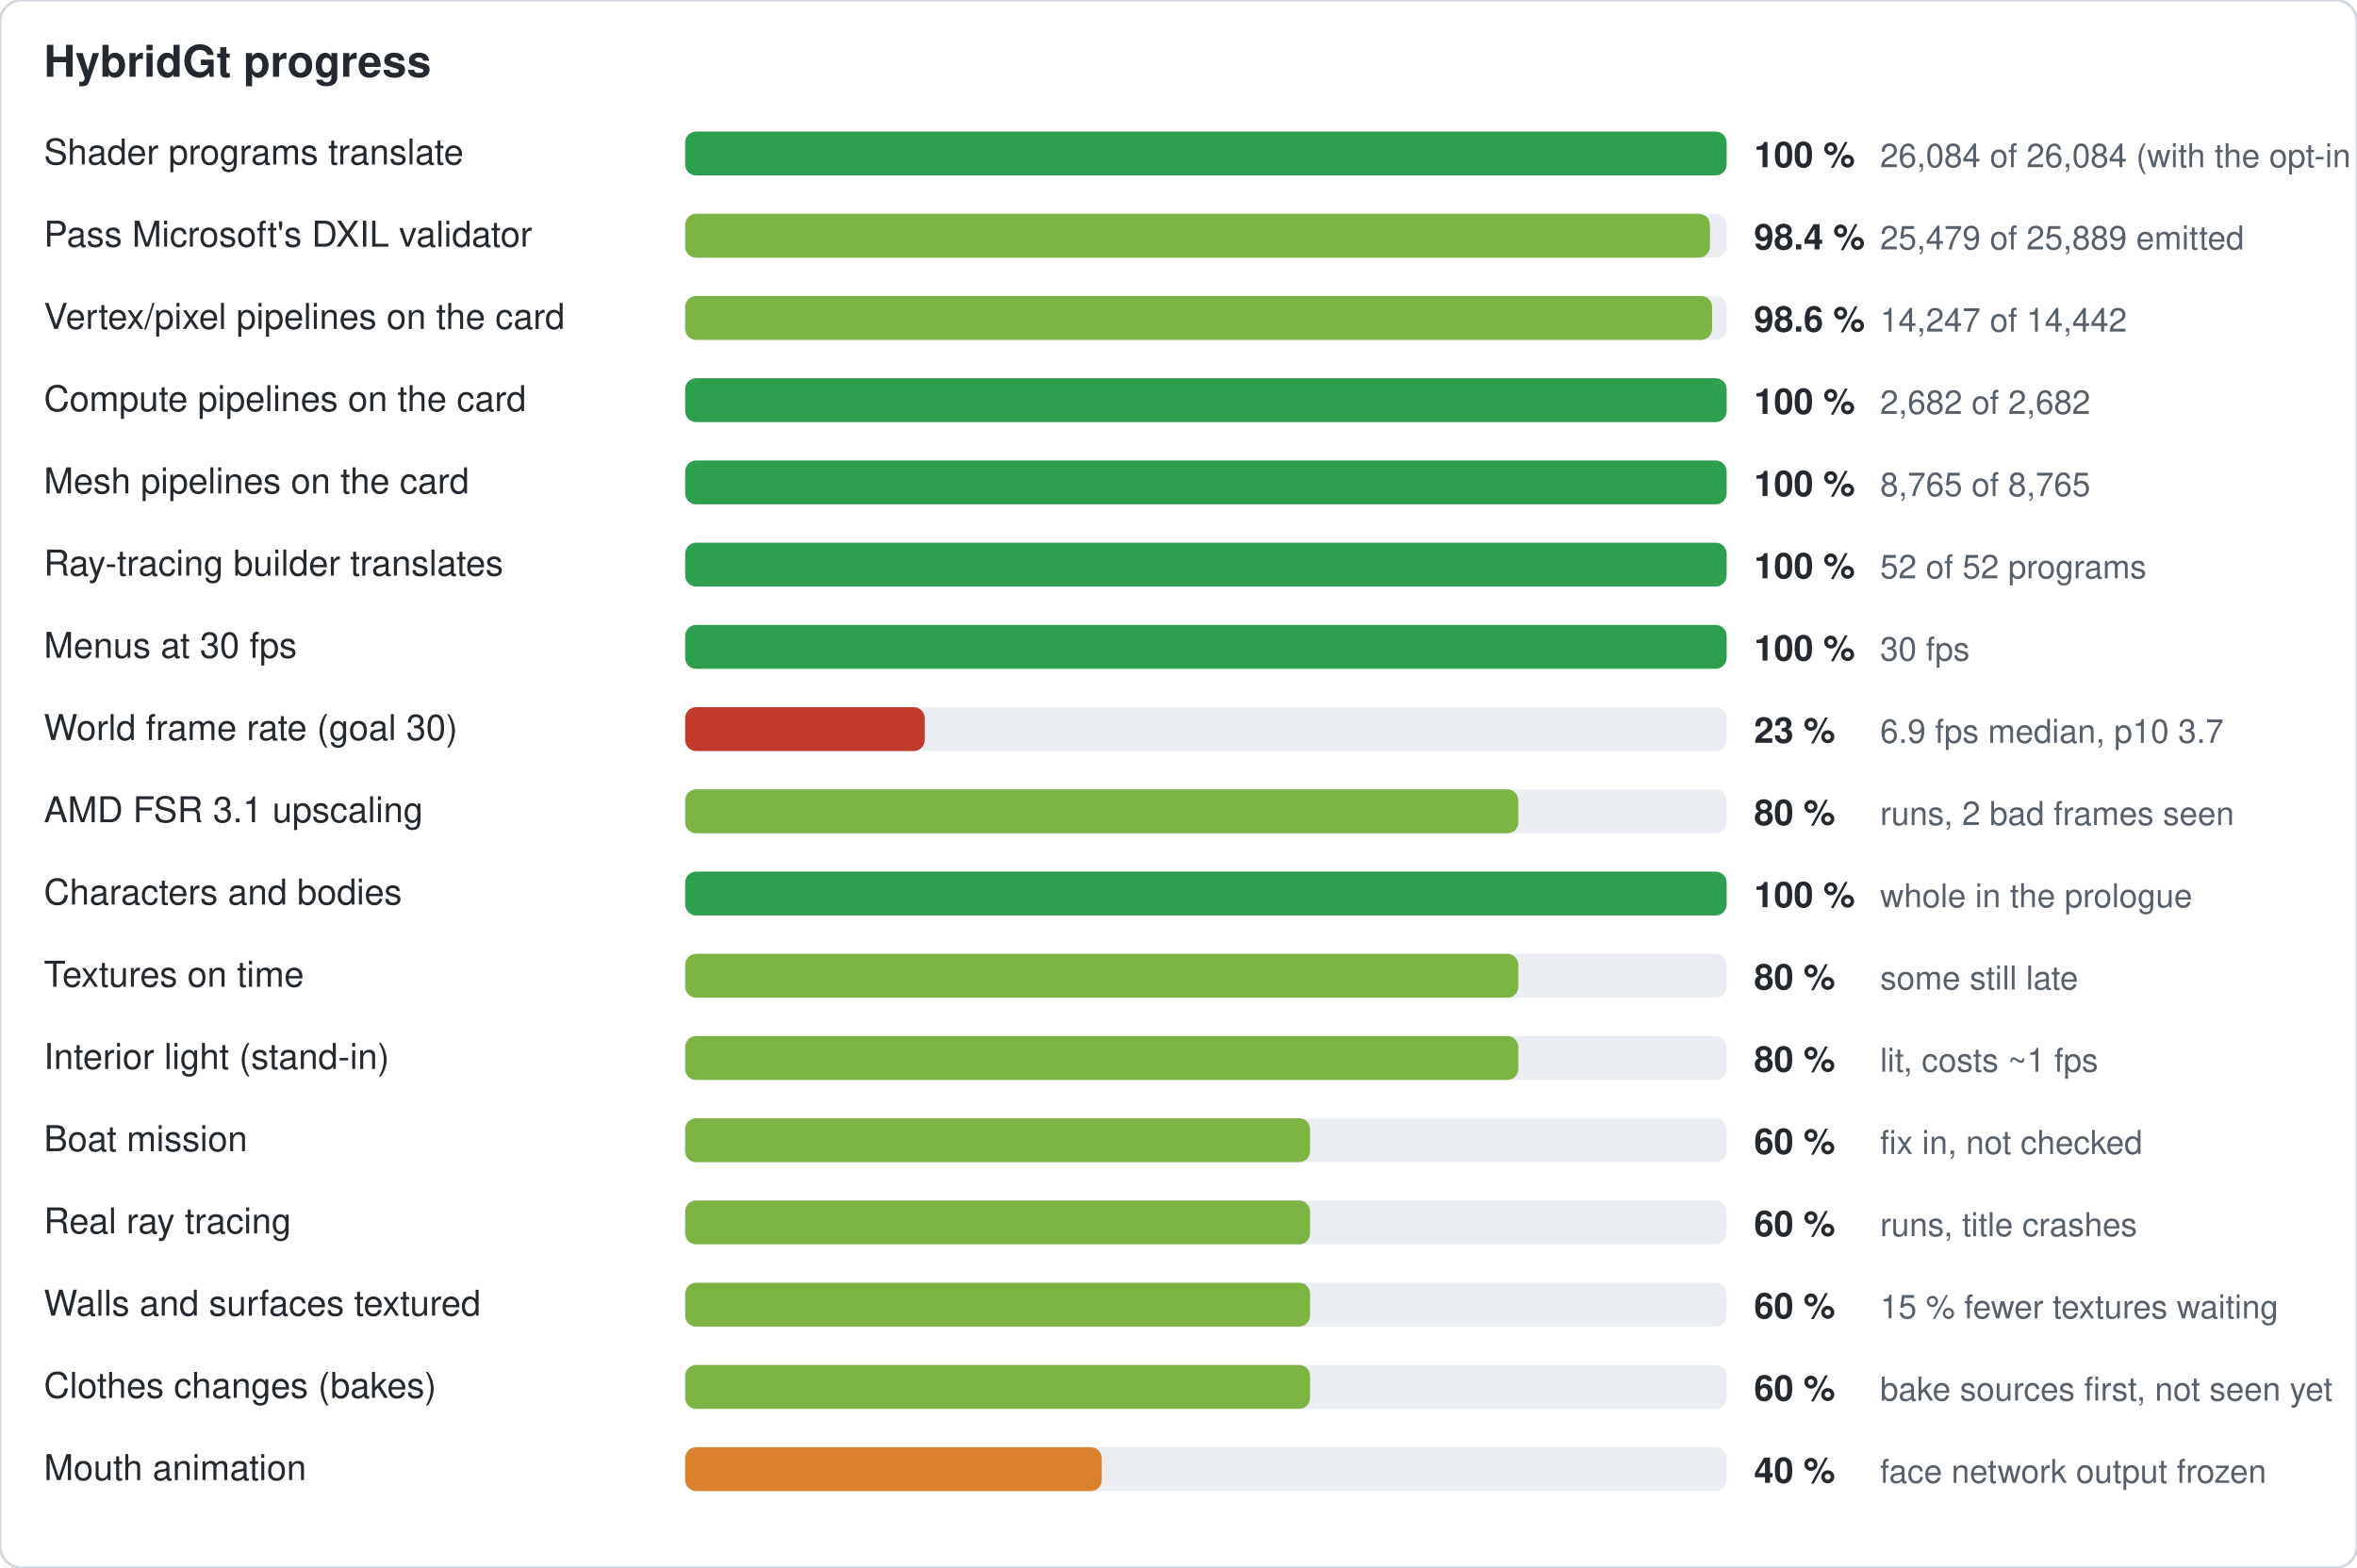
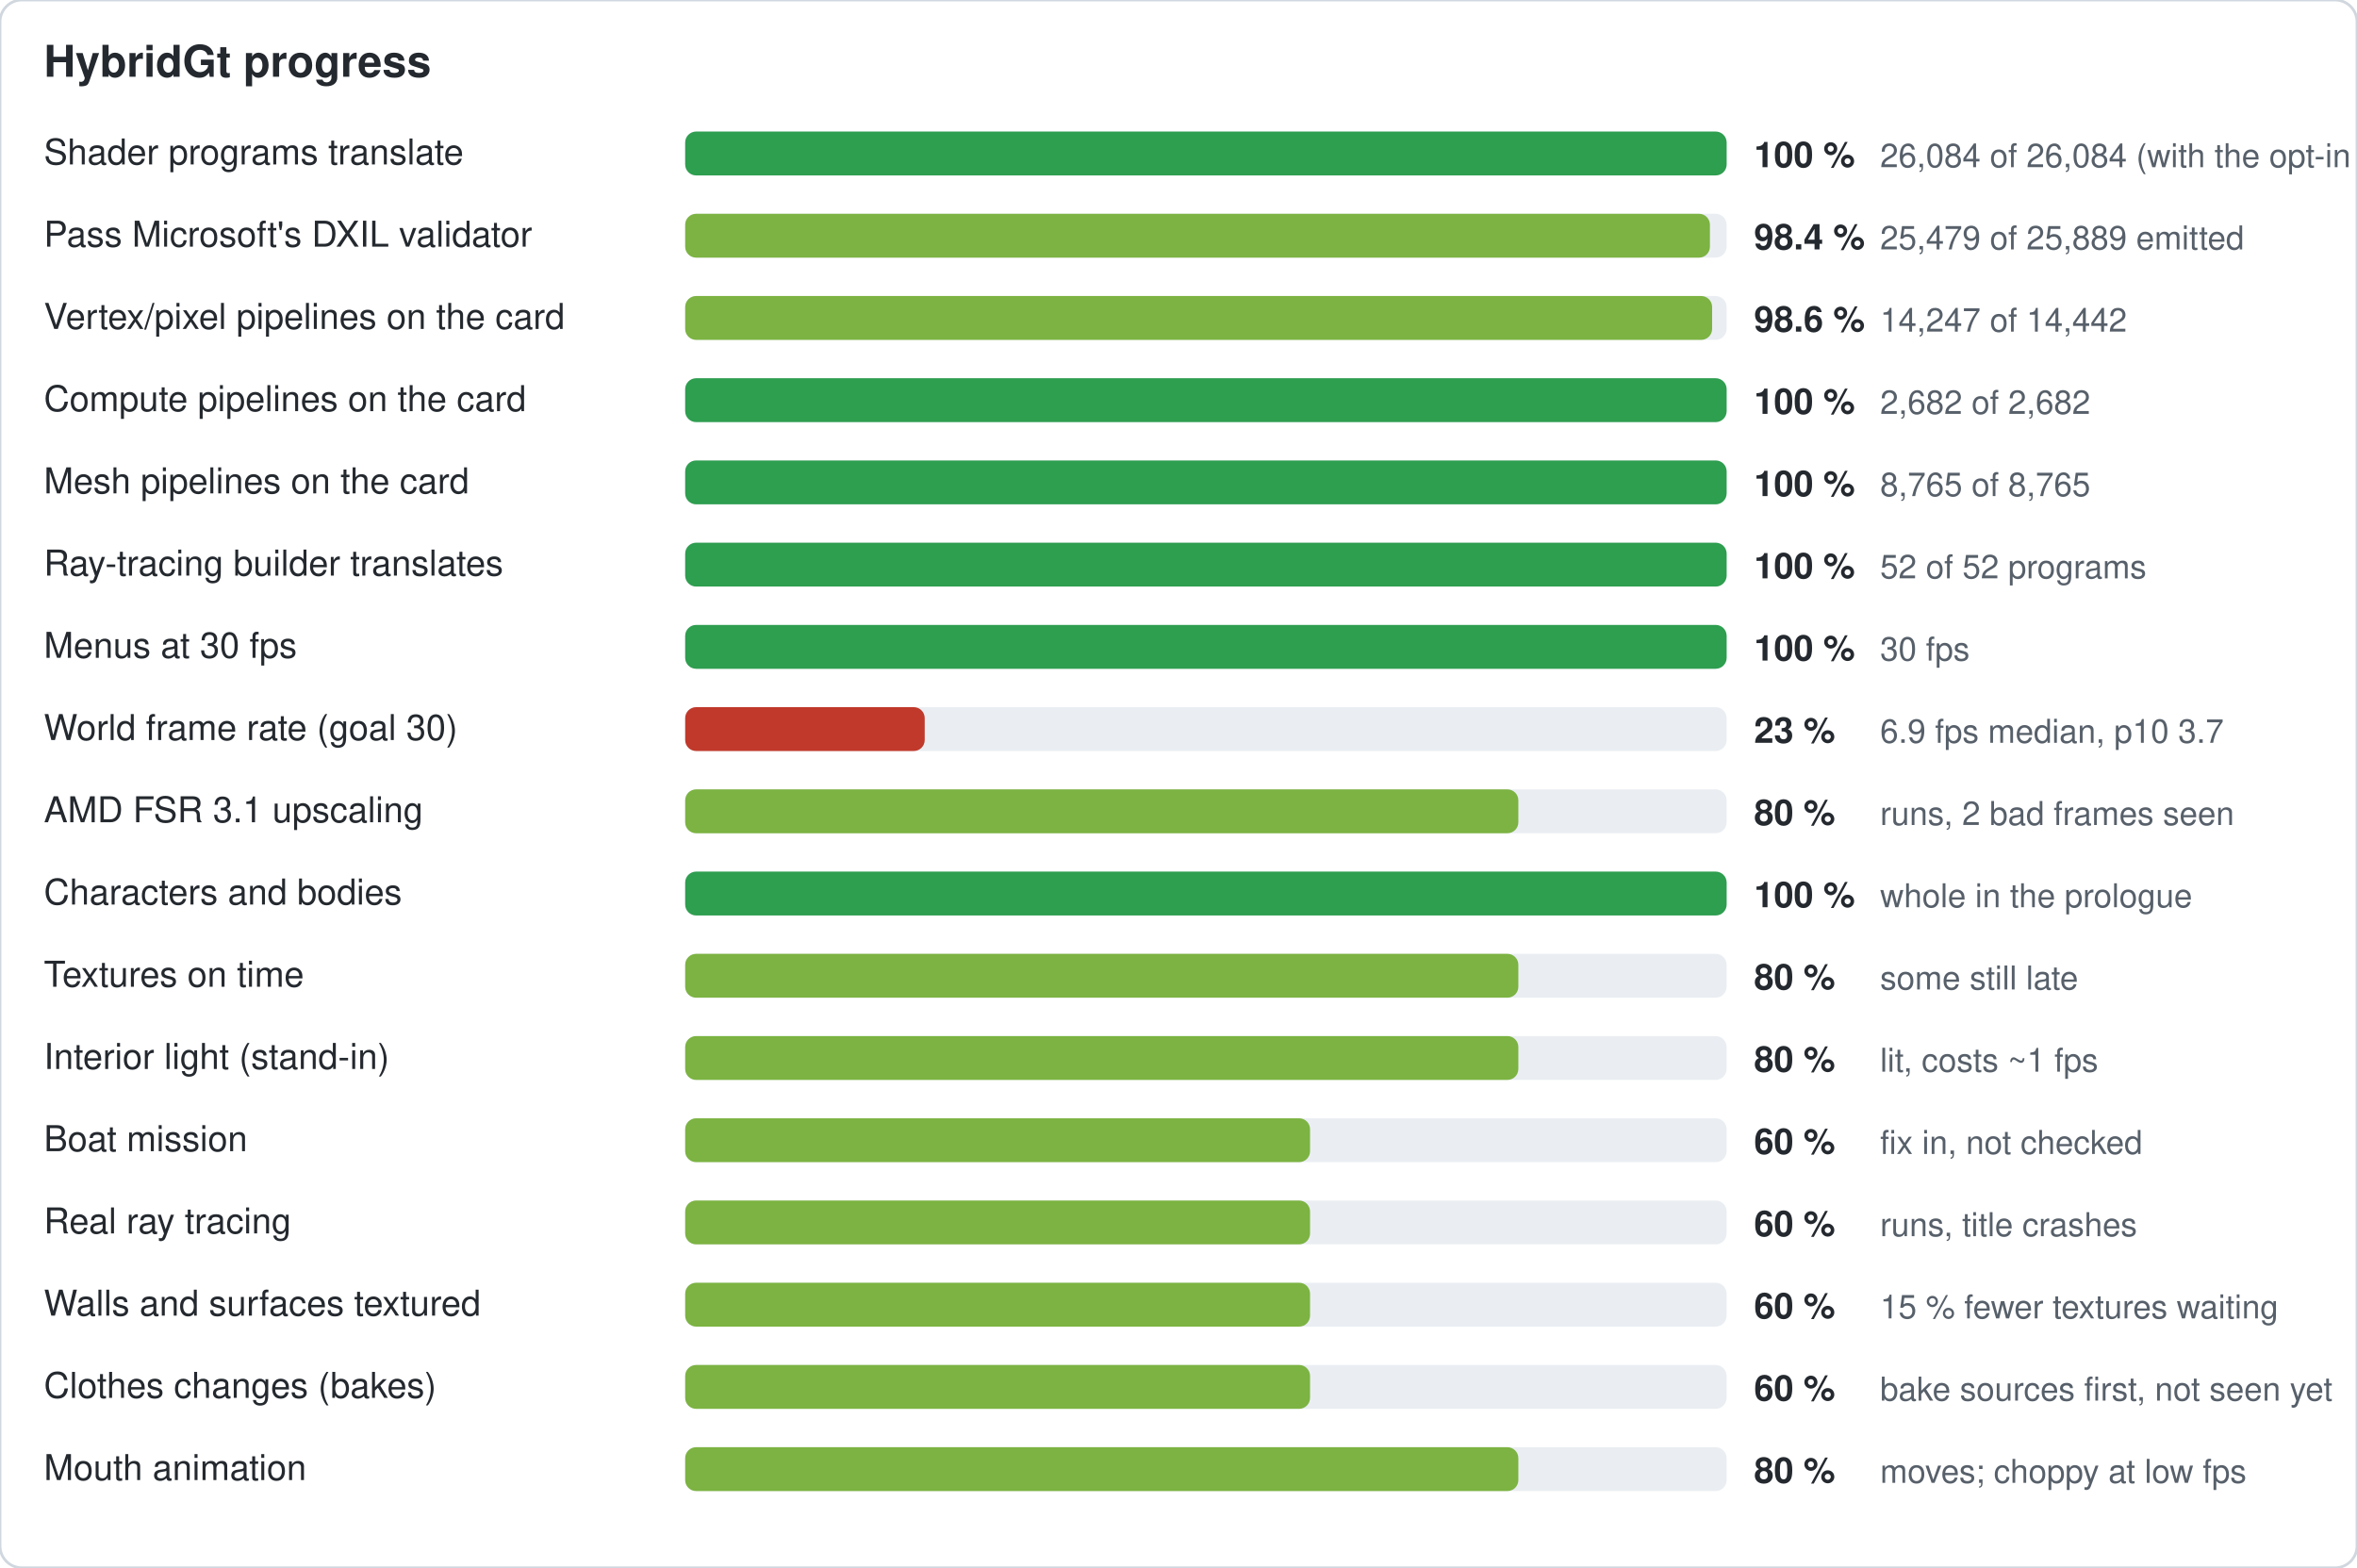
<svg xmlns="http://www.w3.org/2000/svg" width="860" height="572" viewBox="0 0 860 572" role="img" aria-label="HybridGt progress">
  <style>text{font-family:Segoe UI,Helvetica,Arial,sans-serif;font-size:13px;fill:#24292f}.t{font-size:16px;font-weight:600}.n{fill:#57606a;font-size:12px}.p{font-weight:600}@media (prefers-color-scheme:dark){text{fill:#e6edf3}.n{fill:#9198a1}.bg{fill:#30363d}}</style>
  <rect width="860" height="572" rx="8" fill="none" stroke="#d0d7de" />
  <text x="16" y="28" class="t">HybridGt progress</text>
  <text x="16" y="60">Shader programs translate</text>
  <rect class="bg" x="250" y="48" width="380" height="16" rx="4" fill="#eaeef2" />
  <rect x="250" y="48" width="380.0" height="16" rx="4" fill="#2e9e4f" />
  <text x="640" y="61" class="p">100 %</text>
  <text x="686" y="61" class="n">26,084 of 26,084 (with the opt-in switches)</text>
  <text x="16" y="90">Pass Microsoft's DXIL validator</text>
  <rect class="bg" x="250" y="78" width="380" height="16" rx="4" fill="#eaeef2" />
  <rect x="250" y="78" width="373.9" height="16" rx="4" fill="#7cb342" />
  <text x="640" y="91" class="p">98.4 %</text>
  <text x="686" y="91" class="n">25,479 of 25,889 emitted</text>
  <text x="16" y="120">Vertex/pixel pipelines on the card</text>
  <rect class="bg" x="250" y="108" width="380" height="16" rx="4" fill="#eaeef2" />
  <rect x="250" y="108" width="374.7" height="16" rx="4" fill="#7cb342" />
  <text x="640" y="121" class="p">98.6 %</text>
  <text x="686" y="121" class="n">14,247 of 14,442</text>
  <text x="16" y="150">Compute pipelines on the card</text>
  <rect class="bg" x="250" y="138" width="380" height="16" rx="4" fill="#eaeef2" />
  <rect x="250" y="138" width="380.0" height="16" rx="4" fill="#2e9e4f" />
  <text x="640" y="151" class="p">100 %</text>
  <text x="686" y="151" class="n">2,682 of 2,682</text>
  <text x="16" y="180">Mesh pipelines on the card</text>
  <rect class="bg" x="250" y="168" width="380" height="16" rx="4" fill="#eaeef2" />
  <rect x="250" y="168" width="380.0" height="16" rx="4" fill="#2e9e4f" />
  <text x="640" y="181" class="p">100 %</text>
  <text x="686" y="181" class="n">8,765 of 8,765</text>
  <text x="16" y="210">Ray-tracing builder translates</text>
  <rect class="bg" x="250" y="198" width="380" height="16" rx="4" fill="#eaeef2" />
  <rect x="250" y="198" width="380.0" height="16" rx="4" fill="#2e9e4f" />
  <text x="640" y="211" class="p">100 %</text>
  <text x="686" y="211" class="n">52 of 52 programs</text>
  <text x="16" y="240">Menus at 30 fps</text>
  <rect class="bg" x="250" y="228" width="380" height="16" rx="4" fill="#eaeef2" />
  <rect x="250" y="228" width="380.0" height="16" rx="4" fill="#2e9e4f" />
  <text x="640" y="241" class="p">100 %</text>
  <text x="686" y="241" class="n">30 fps</text>
  <text x="16" y="270">World frame rate (goal 30)</text>
  <rect class="bg" x="250" y="258" width="380" height="16" rx="4" fill="#eaeef2" />
  <rect x="250" y="258" width="87.4" height="16" rx="4" fill="#c0392b" />
  <text x="640" y="271" class="p">23 %</text>
  <text x="686" y="271" class="n">6.9 fps median, p10 3.7</text>
  <text x="16" y="300">AMD FSR 3.1 upscaling</text>
  <rect class="bg" x="250" y="288" width="380" height="16" rx="4" fill="#eaeef2" />
  <rect x="250" y="288" width="304.0" height="16" rx="4" fill="#7cb342" />
  <text x="640" y="301" class="p">80 %</text>
  <text x="686" y="301" class="n">runs, 2 bad frames seen</text>
  <text x="16" y="330">Characters and bodies</text>
  <rect class="bg" x="250" y="318" width="380" height="16" rx="4" fill="#eaeef2" />
  <rect x="250" y="318" width="380.0" height="16" rx="4" fill="#2e9e4f" />
  <text x="640" y="331" class="p">100 %</text>
  <text x="686" y="331" class="n">whole in the prologue</text>
  <text x="16" y="360">Textures on time</text>
  <rect class="bg" x="250" y="348" width="380" height="16" rx="4" fill="#eaeef2" />
  <rect x="250" y="348" width="304.0" height="16" rx="4" fill="#7cb342" />
  <text x="640" y="361" class="p">80 %</text>
  <text x="686" y="361" class="n">some still late</text>
  <text x="16" y="390">Interior light (stand-in)</text>
  <rect class="bg" x="250" y="378" width="380" height="16" rx="4" fill="#eaeef2" />
  <rect x="250" y="378" width="304.0" height="16" rx="4" fill="#7cb342" />
  <text x="640" y="391" class="p">80 %</text>
  <text x="686" y="391" class="n">lit, costs ~1 fps</text>
  <text x="16" y="420">Boat mission</text>
  <rect class="bg" x="250" y="408" width="380" height="16" rx="4" fill="#eaeef2" />
  <rect x="250" y="408" width="228.0" height="16" rx="4" fill="#7cb342" />
  <text x="640" y="421" class="p">60 %</text>
  <text x="686" y="421" class="n">fix in, not checked</text>
  <text x="16" y="450">Real ray tracing</text>
  <rect class="bg" x="250" y="438" width="380" height="16" rx="4" fill="#eaeef2" />
  <rect x="250" y="438" width="228.0" height="16" rx="4" fill="#7cb342" />
  <text x="640" y="451" class="p">60 %</text>
  <text x="686" y="451" class="n">runs, title crashes</text>
  <text x="16" y="480">Walls and surfaces textured</text>
  <rect class="bg" x="250" y="468" width="380" height="16" rx="4" fill="#eaeef2" />
  <rect x="250" y="468" width="228.0" height="16" rx="4" fill="#7cb342" />
  <text x="640" y="481" class="p">60 %</text>
  <text x="686" y="481" class="n">15 % fewer textures waiting</text>
  <text x="16" y="510">Clothes changes (bakes)</text>
  <rect class="bg" x="250" y="498" width="380" height="16" rx="4" fill="#eaeef2" />
  <rect x="250" y="498" width="228.0" height="16" rx="4" fill="#7cb342" />
  <text x="640" y="511" class="p">60 %</text>
  <text x="686" y="511" class="n">bake sources first, not seen yet</text>
  <text x="16" y="540">Mouth animation</text>
  <rect class="bg" x="250" y="528" width="380" height="16" rx="4" fill="#eaeef2" />
-   <rect x="250" y="528" width="152.0" height="16" rx="4" fill="#d9822b" />
-   <text x="640" y="541" class="p">40 %</text>
-   <text x="686" y="541" class="n">face network output frozen</text>
+   <rect x="250" y="528" width="304.0" height="16" rx="4" fill="#7cb342" />
+   <text x="640" y="541" class="p">80 %</text>
+   <text x="686" y="541" class="n">moves; choppy at low fps</text>
</svg>
